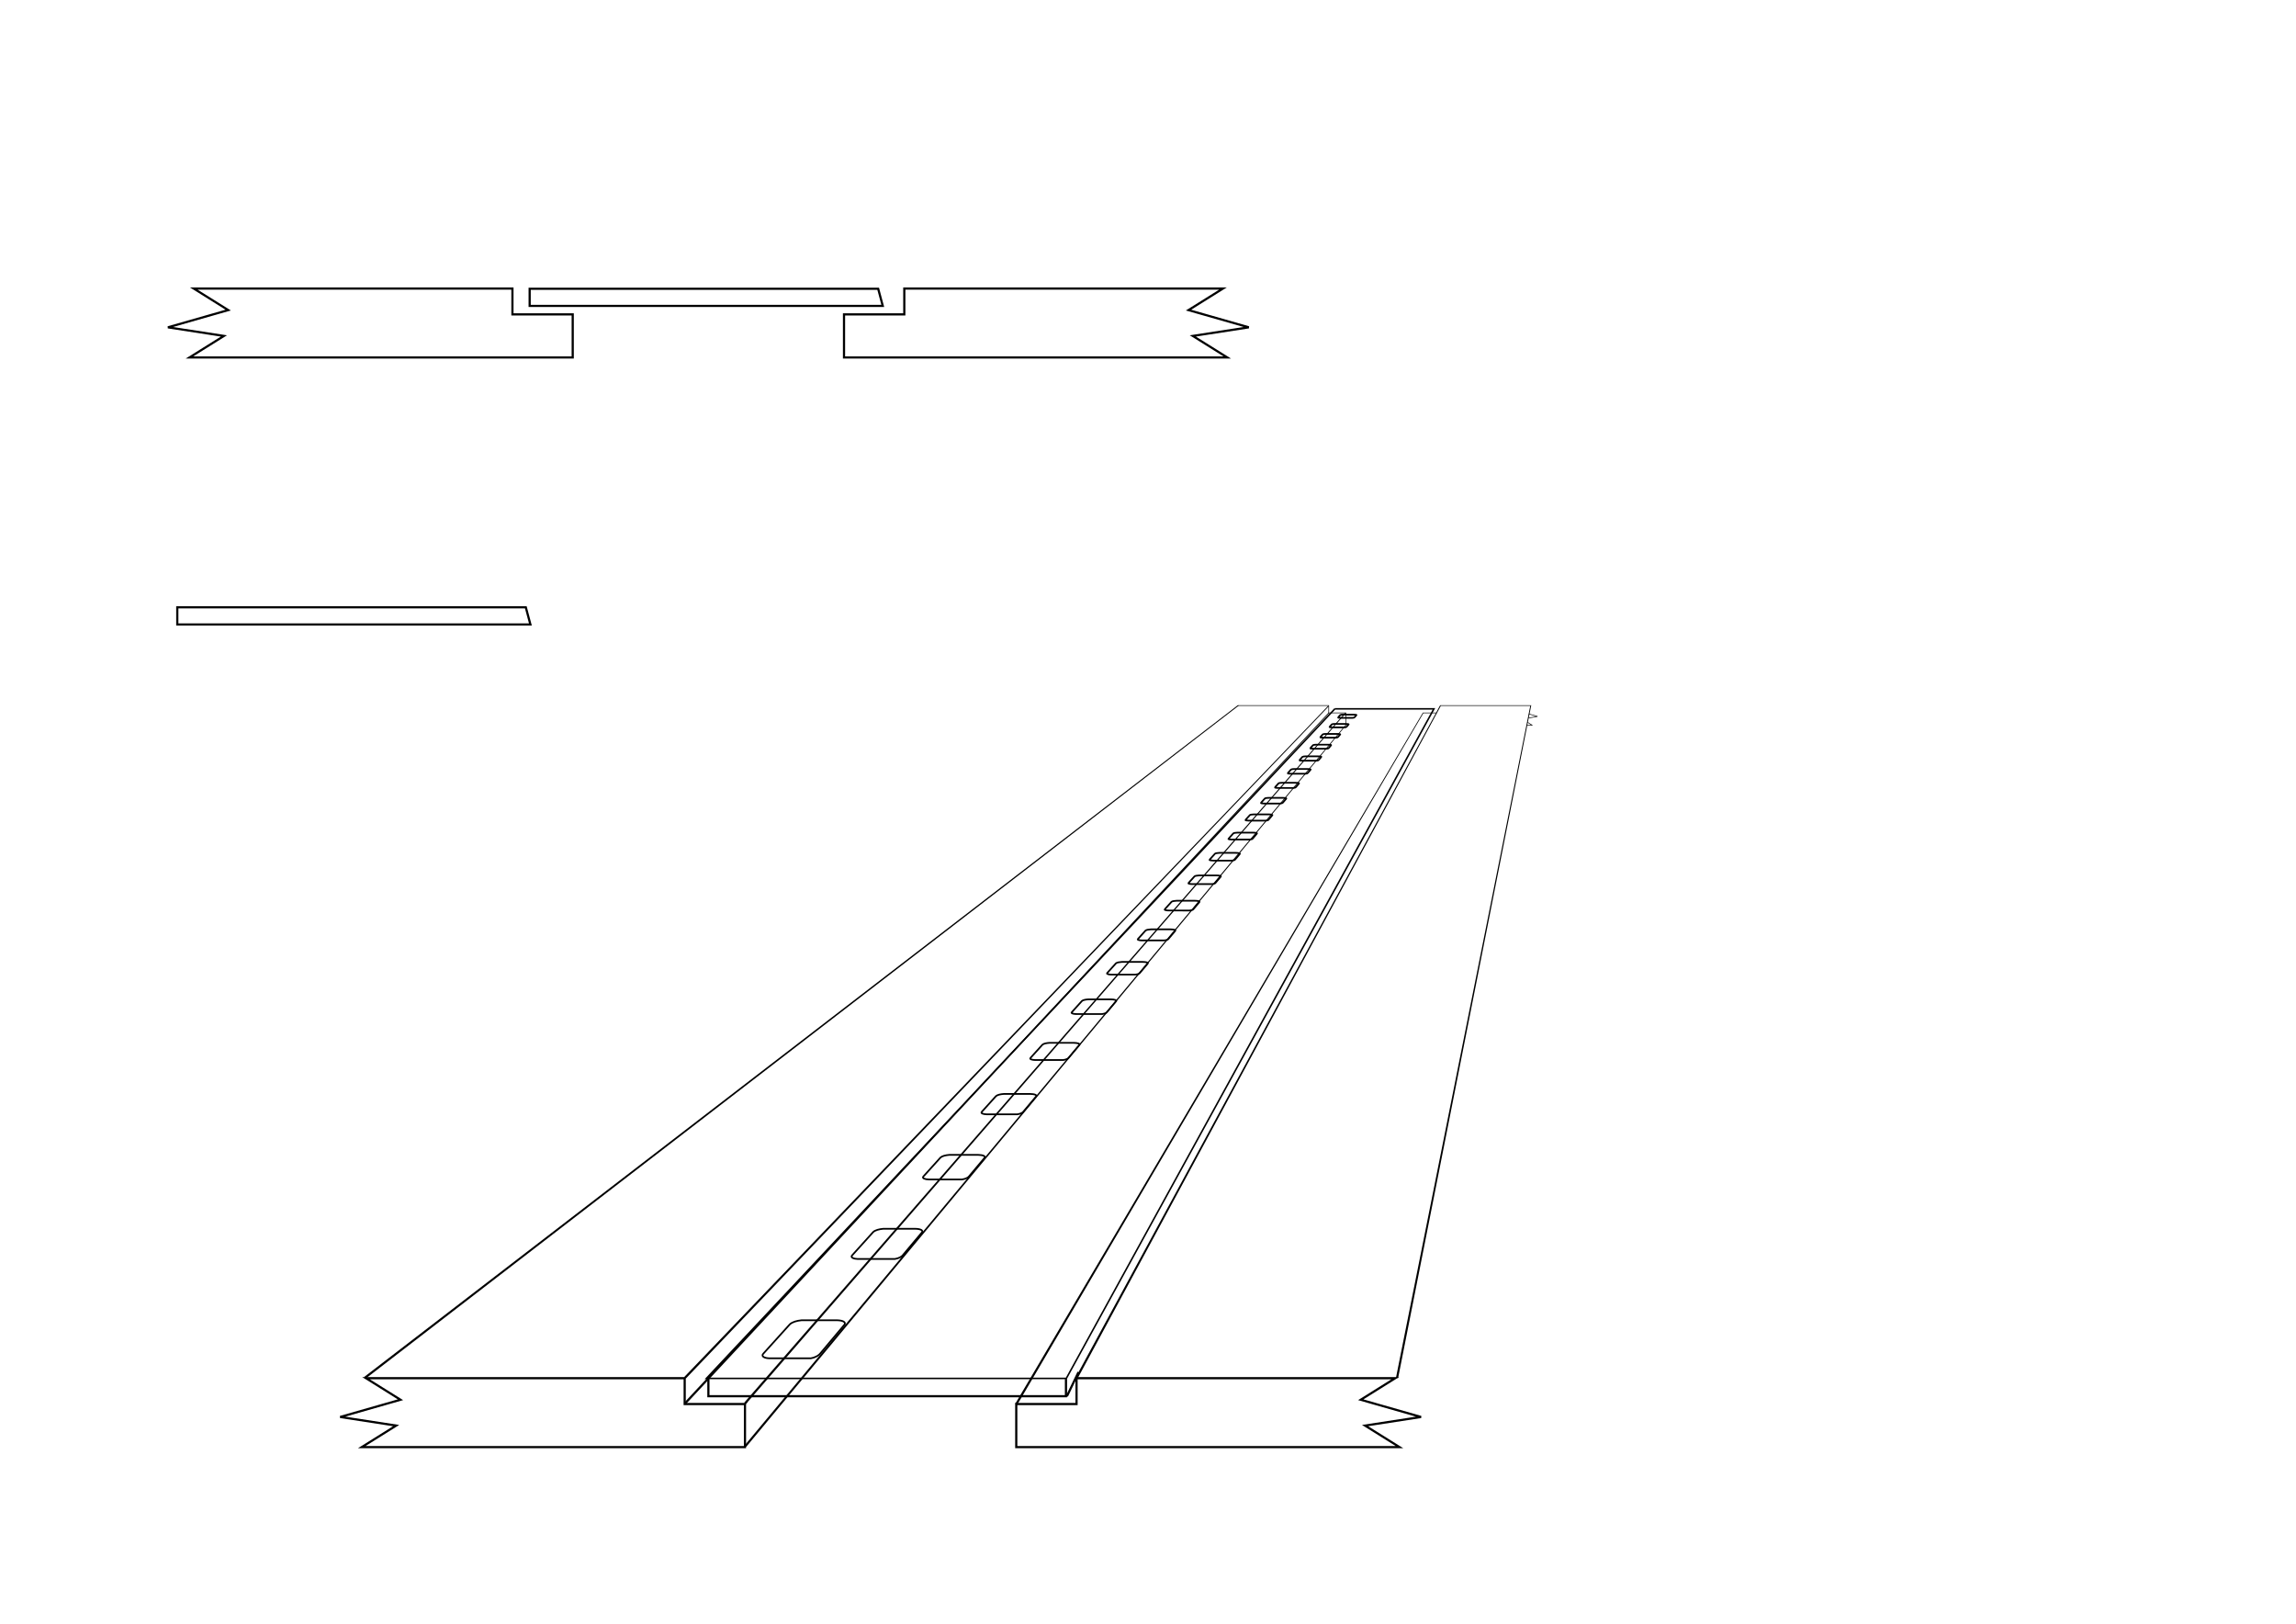
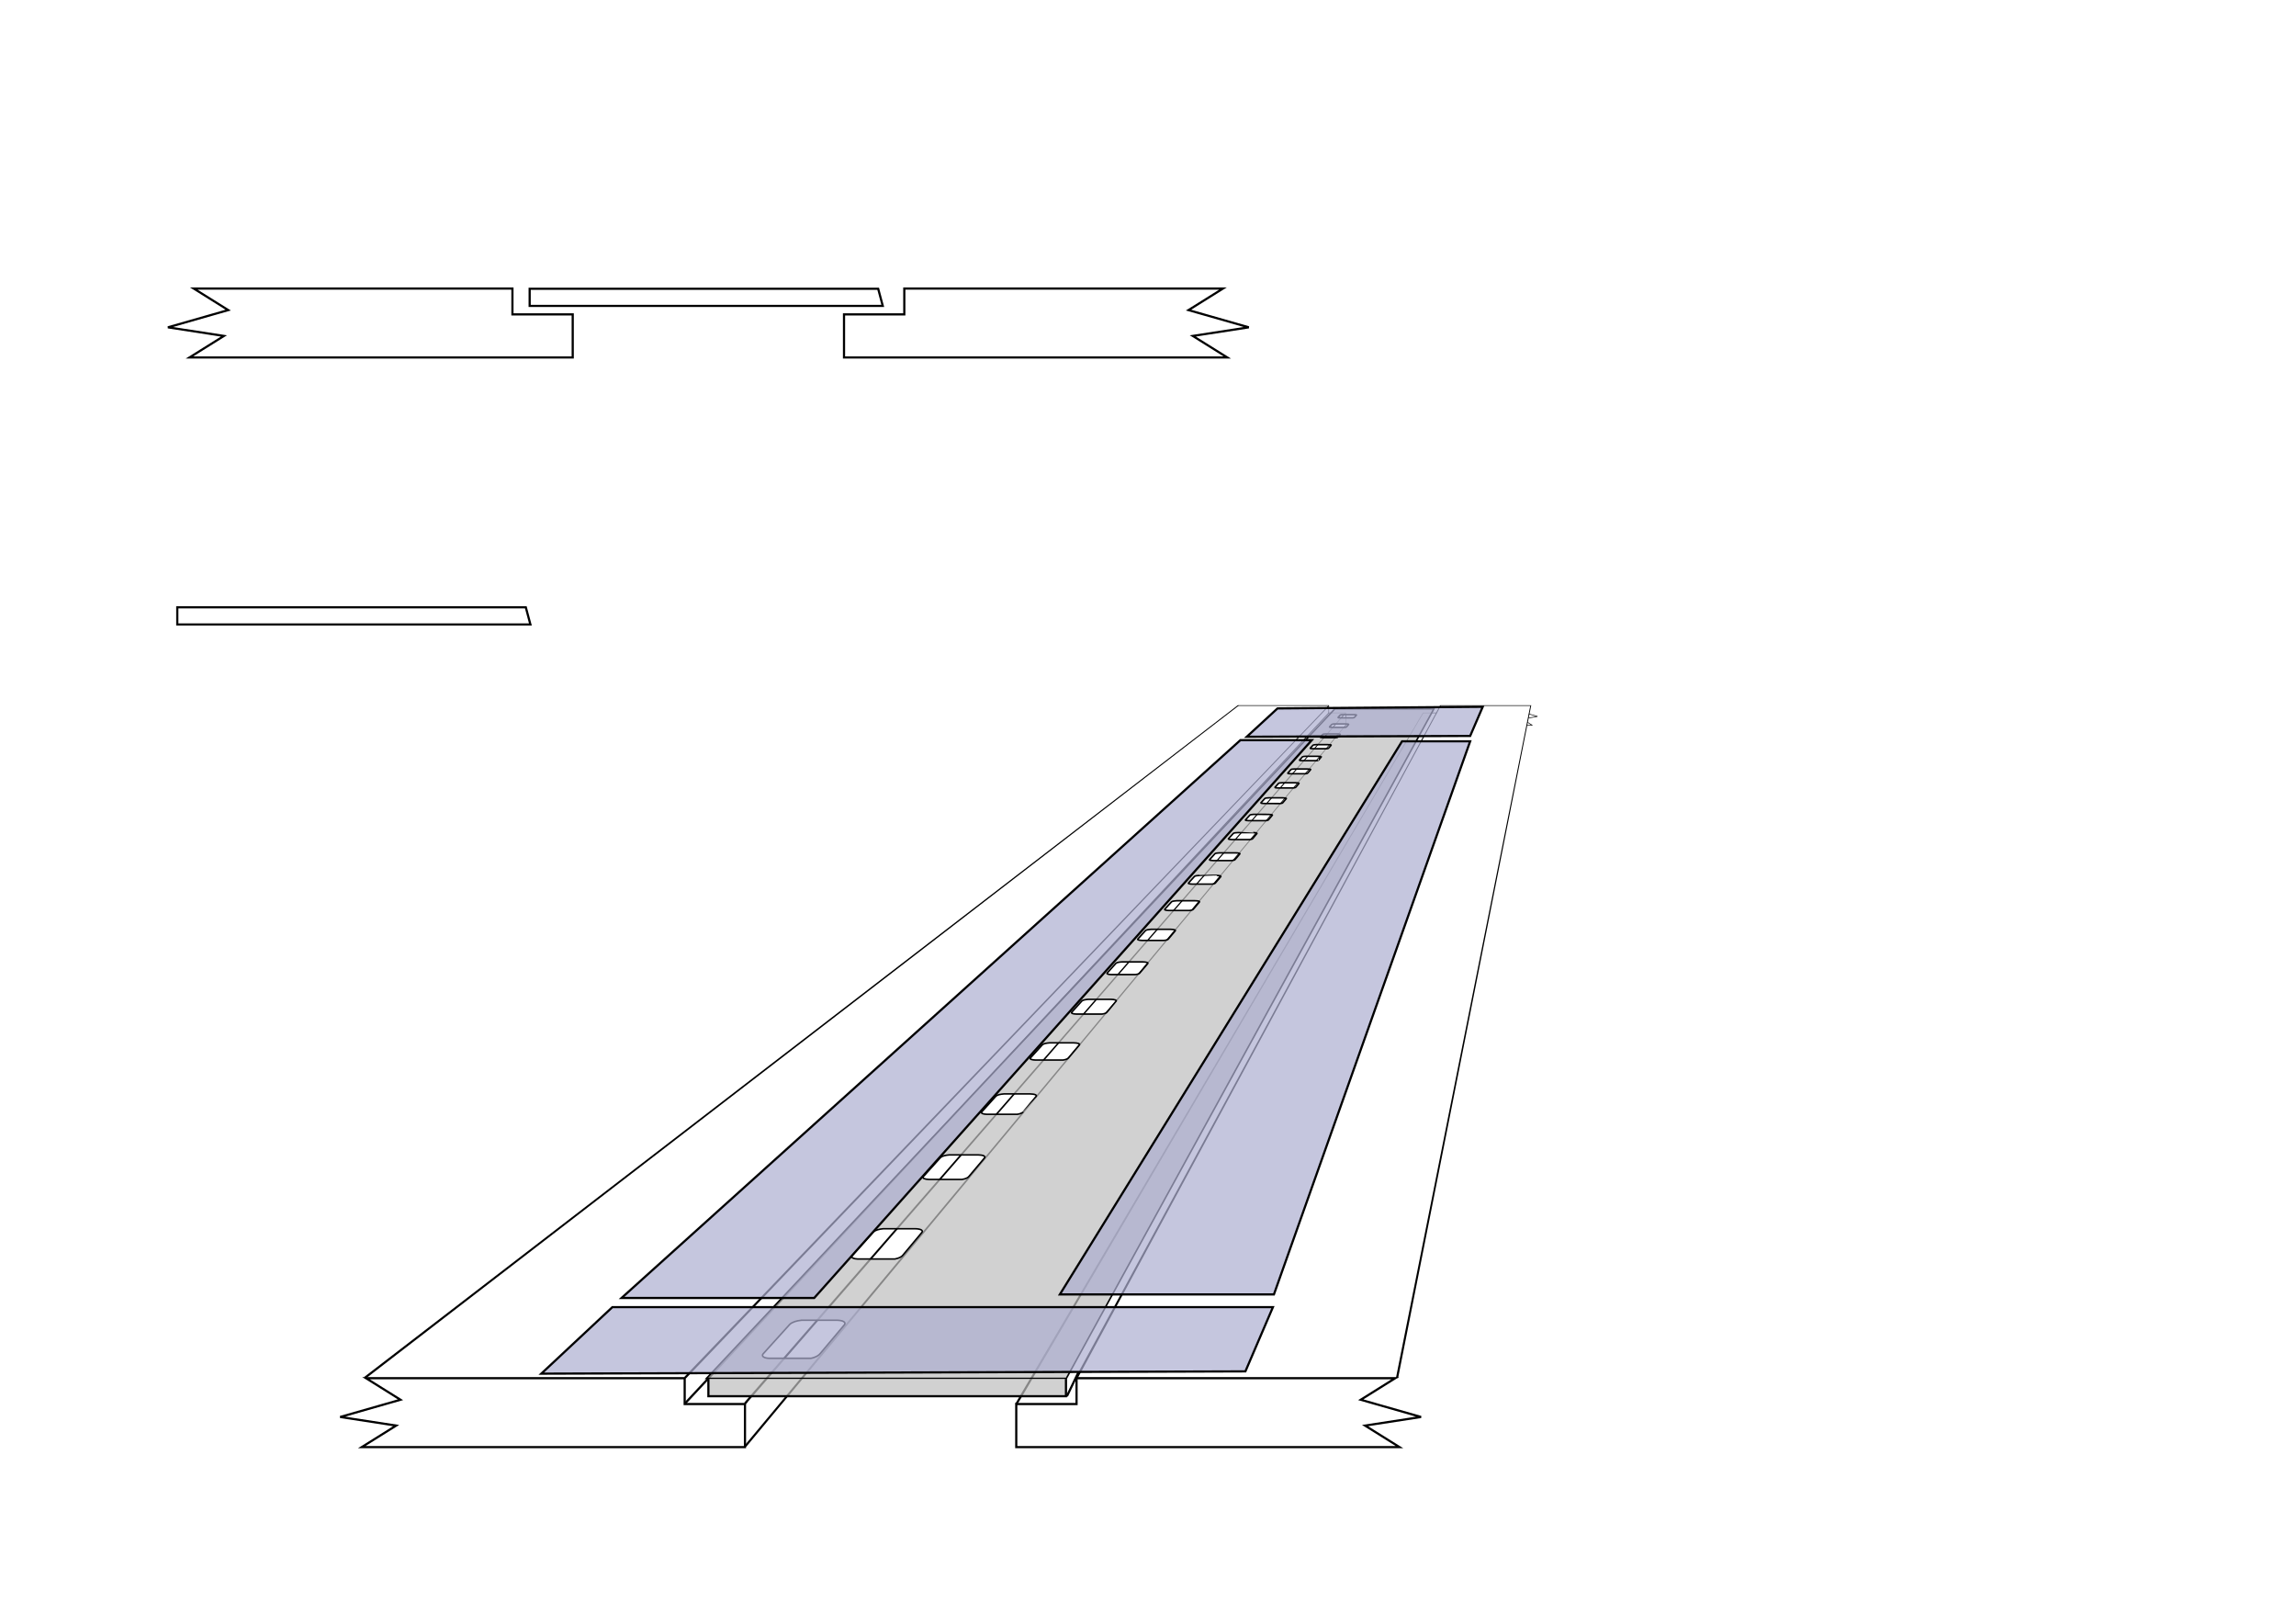
<svg xmlns="http://www.w3.org/2000/svg" width="1052.362" height="744.094" id="svg2" version="1.0">
  <defs id="defs4">
    </defs>
-   <g id="layer1">
-     <path id="path1872" d="M 88.818,132.24 L 234.873,132.24 L 234.873,144.082 L 262.505,144.082 L 262.505,163.819 L 86.844,163.819 L 102.634,153.951 L 76.975,150.003 L 104.607,142.108 L 88.818,132.24 z " style="fill:none;fill-rule:evenodd;stroke:black;stroke-width:1px;stroke-linecap:butt;stroke-linejoin:miter;stroke-opacity:1" />
-     <path style="fill:none;fill-rule:evenodd;stroke:black;stroke-width:1px;stroke-linecap:butt;stroke-linejoin:miter;stroke-opacity:1" d="M 560.538,132.24 L 414.482,132.24 L 414.482,144.082 L 386.85,144.082 L 386.85,163.819 L 562.512,163.819 L 546.722,153.951 L 572.38,150.003 L 544.748,142.108 L 560.538,132.24 z " id="path1874" />
-     <path id="path1876" d="M 242.768,140.187 L 404.614,140.187 L 402.508,132.328 L 242.768,132.328 L 242.768,140.187 z " style="fill:none;fill-rule:evenodd;stroke:black;stroke-width:1px;stroke-linecap:butt;stroke-linejoin:miter;stroke-opacity:1" />
-     <path style="fill:none;fill-rule:evenodd;stroke:black;stroke-width:1px;stroke-linecap:butt;stroke-linejoin:miter;stroke-opacity:1" d="M 167.767,631.592 L 313.822,631.592 L 313.822,643.434 L 341.454,643.434 L 341.454,663.172 L 165.793,663.172 L 181.583,653.303 L 155.924,649.356 L 183.556,641.461 L 167.767,631.592 z " id="path1878" />
-     <path id="path1880" d="M 639.487,631.592 L 493.431,631.592 L 493.431,643.434 L 465.799,643.434 L 465.799,663.172 L 641.461,663.172 L 625.671,653.303 L 651.329,649.356 L 623.697,641.461 L 639.487,631.592 z " style="fill:none;fill-rule:evenodd;stroke:black;stroke-width:1px;stroke-linecap:butt;stroke-linejoin:miter;stroke-opacity:1" />
+   <g id="layer1" style="display:inline">
+     <path id="path1872" d="M 88.818,132.24 L 234.873,132.24 L 234.873,144.082 L 262.505,144.082 L 262.505,163.819 L 86.844,163.819 L 102.634,153.951 L 76.975,150.003 L 104.607,142.108 L 88.818,132.24 z" style="fill:none;fill-rule:evenodd;stroke:#000000;stroke-width:1px;stroke-linecap:butt;stroke-linejoin:miter;stroke-opacity:1" />
+     <path style="fill:none;fill-rule:evenodd;stroke:#000000;stroke-width:1px;stroke-linecap:butt;stroke-linejoin:miter;stroke-opacity:1" d="M 560.538,132.24 L 414.482,132.24 L 414.482,144.082 L 386.85,144.082 L 386.85,163.819 L 562.512,163.819 L 546.722,153.951 L 572.38,150.003 L 544.748,142.108 L 560.538,132.24 z" id="path1874" />
+     <path id="path1876" d="M 242.768,140.187 L 404.614,140.187 L 402.508,132.328 L 242.768,132.328 L 242.768,140.187 z" style="fill:none;fill-rule:evenodd;stroke:#000000;stroke-width:1px;stroke-linecap:butt;stroke-linejoin:miter;stroke-opacity:1" />
+     <path style="fill:none;fill-rule:evenodd;stroke:#000000;stroke-width:1px;stroke-linecap:butt;stroke-linejoin:miter;stroke-opacity:1" d="M 167.767,631.592 L 313.822,631.592 L 313.822,643.434 L 341.454,643.434 L 341.454,663.172 L 165.793,663.172 L 181.583,653.303 L 155.924,649.356 L 183.556,641.461 L 167.767,631.592 z" id="path1878" />
+     <path id="path1880" d="M 639.487,631.592 L 493.431,631.592 L 493.431,643.434 L 465.799,643.434 L 465.799,663.172 L 641.461,663.172 L 625.671,653.303 L 651.329,649.356 L 623.697,641.461 L 639.487,631.592 z" style="fill:none;fill-rule:evenodd;stroke:#000000;stroke-width:1px;stroke-linecap:butt;stroke-linejoin:miter;stroke-opacity:1" />
    <path style="fill:none;fill-rule:evenodd;stroke:#000000;stroke-width:1px;stroke-linecap:butt;stroke-linejoin:miter;stroke-opacity:1" d="M 81.262,286.17 L 243.107,286.17 L 241.001,278.31 L 81.262,278.31 L 81.262,286.17 z" id="path1882" />
-     <path id="path1884" d="M 567.495,323.333 L 609.02,323.333 L 609.02,326.7 L 616.876,326.7 L 616.876,332.312" style="fill:none;fill-rule:evenodd;stroke:black;stroke-width:0.284px;stroke-linecap:butt;stroke-linejoin:miter;stroke-opacity:1" />
-     <path style="fill:none;fill-rule:evenodd;stroke:black;stroke-width:0.284px;stroke-linecap:butt;stroke-linejoin:miter;stroke-opacity:1" d="M 658.438,326.7 L 652.229,326.7 M 701.611,323.333 L 660.085,323.333 M 700.519,329.08 L 704.707,328.316 L 700.779,327.194 M 699.799,332.312 L 702.172,332.312 L 700.13,330.976" id="path1886" />
-     <path id="path1888" d="M 616.453,326.688 L 341.062,642.844 L 341.094,642.844 L 341.438,643.188 L 341.812,643.531 L 341.812,643.5 L 342.719,642.625 L 342.625,642.562 L 616.797,326.87 L 616.453,326.688 z " style="fill:black;fill-opacity:1;fill-rule:evenodd;stroke:none;stroke-width:0.999px;stroke-linecap:butt;stroke-linejoin:miter;stroke-opacity:1" />
-     <path id="path1890" d="M 616.895,331.989 L 341.25,662.438 L 342,663.062 L 617,332.344 L 616.895,331.989 z " style="fill:black;fill-opacity:1;fill-rule:evenodd;stroke:none;stroke-width:0.998px;stroke-linecap:butt;stroke-linejoin:miter;stroke-opacity:1" />
-     <path id="path1892" d="M 609.083,326.427 L 313.5,642.906 L 314.25,643.594 L 609.224,326.812 L 609.083,326.427 z " style="fill:black;fill-opacity:1;fill-rule:evenodd;stroke:none;stroke-width:1.001px;stroke-linecap:butt;stroke-linejoin:miter;stroke-opacity:1" />
-     <path id="path1894" d="M 608.864,323.328 L 313.562,631.094 L 314.312,631.781 L 609.042,323.677 L 608.864,323.328 z " style="fill:black;fill-opacity:1;fill-rule:evenodd;stroke:none;stroke-width:0.998px;stroke-linecap:butt;stroke-linejoin:miter;stroke-opacity:1" />
-     <path id="path1947" d="M 567.375,323.156 L 166.906,631.031 L 167.531,631.812 L 567.833,323.329 L 567.375,323.156 z " style="fill:black;fill-opacity:1;fill-rule:evenodd;stroke:none;stroke-width:1px;stroke-linecap:butt;stroke-linejoin:miter;stroke-opacity:1" />
-     <path id="path1973" d="M 652.208,326.521 L 465.344,643.281 L 466.219,643.781 L 652.407,326.818 L 652.208,326.521 z " style="fill:black;fill-opacity:1;fill-rule:evenodd;stroke:none;stroke-width:1.006px;stroke-linecap:butt;stroke-linejoin:miter;stroke-opacity:1" />
-     <path id="path1975" d="M 660.057,323.25 L 493.156,631 L 494.031,631.469 L 660.391,323.48 L 660.057,323.25 z " style="fill:black;fill-opacity:1;fill-rule:evenodd;stroke:none;stroke-width:1px;stroke-linecap:butt;stroke-linejoin:miter;stroke-opacity:1" />
-     <path id="path1977" d="M 701.421,323.348 L 639.844,631.375 L 640.812,631.562 L 701.849,323.161 L 701.421,323.348 z " style="fill:black;fill-opacity:1;fill-rule:evenodd;stroke:none;stroke-width:0.992px;stroke-linecap:butt;stroke-linejoin:miter;stroke-opacity:1" />
+     <path id="path1884" d="M 567.495,323.333 L 609.02,323.333 L 609.02,326.7 L 616.876,326.7 L 616.876,332.312" style="fill:none;fill-rule:evenodd;stroke:#000000;stroke-width:0.284px;stroke-linecap:butt;stroke-linejoin:miter;stroke-opacity:1" />
+     <path style="fill:none;fill-rule:evenodd;stroke:#000000;stroke-width:0.284px;stroke-linecap:butt;stroke-linejoin:miter;stroke-opacity:1" d="M 658.438,326.7 L 652.229,326.7 M 701.611,323.333 L 660.085,323.333 M 700.519,329.08 L 704.707,328.316 L 700.779,327.194 M 699.799,332.312 L 702.172,332.312 L 700.13,330.976" id="path1886" />
+     <path id="path1888" d="M 616.453,326.688 L 341.062,642.844 L 341.094,642.844 L 341.438,643.188 L 341.812,643.531 L 341.812,643.5 L 342.719,642.625 L 342.625,642.562 L 616.797,326.87 L 616.453,326.688 z" style="fill:#000000;fill-opacity:1;fill-rule:evenodd;stroke:none;stroke-width:0.999px;stroke-linecap:butt;stroke-linejoin:miter;stroke-opacity:1" />
+     <path id="path1890" d="M 616.895,331.989 L 341.25,662.438 L 342,663.062 L 617,332.344 L 616.895,331.989 z" style="fill:#000000;fill-opacity:1;fill-rule:evenodd;stroke:none;stroke-width:0.998px;stroke-linecap:butt;stroke-linejoin:miter;stroke-opacity:1" />
+     <path id="path1892" d="M 609.083,326.427 L 313.5,642.906 L 314.25,643.594 L 609.224,326.812 L 609.083,326.427 z" style="fill:#000000;fill-opacity:1;fill-rule:evenodd;stroke:none;stroke-width:1.001px;stroke-linecap:butt;stroke-linejoin:miter;stroke-opacity:1" />
+     <path id="path1894" d="M 608.864,323.328 L 313.562,631.094 L 314.312,631.781 L 609.042,323.677 L 608.864,323.328 z" style="fill:#000000;fill-opacity:1;fill-rule:evenodd;stroke:none;stroke-width:0.998px;stroke-linecap:butt;stroke-linejoin:miter;stroke-opacity:1" />
+     <path id="path1947" d="M 567.375,323.156 L 166.906,631.031 L 167.531,631.812 L 567.833,323.329 L 567.375,323.156 z" style="fill:#000000;fill-opacity:1;fill-rule:evenodd;stroke:none;stroke-width:1px;stroke-linecap:butt;stroke-linejoin:miter;stroke-opacity:1" />
+     <path id="path1973" d="M 652.208,326.521 L 465.344,643.281 L 466.219,643.781 L 652.407,326.818 L 652.208,326.521 z" style="fill:#000000;fill-opacity:1;fill-rule:evenodd;stroke:none;stroke-width:1.006px;stroke-linecap:butt;stroke-linejoin:miter;stroke-opacity:1" />
+     <path id="path1975" d="M 660.057,323.25 L 493.156,631 L 494.031,631.469 L 660.391,323.48 L 660.057,323.25 z" style="fill:#000000;fill-opacity:1;fill-rule:evenodd;stroke:none;stroke-width:1px;stroke-linecap:butt;stroke-linejoin:miter;stroke-opacity:1" />
+     <path id="path1977" d="M 701.421,323.348 L 639.844,631.375 L 640.812,631.562 L 701.849,323.161 L 701.421,323.348 z" style="fill:#000000;fill-opacity:1;fill-rule:evenodd;stroke:none;stroke-width:0.992px;stroke-linecap:butt;stroke-linejoin:miter;stroke-opacity:1" />
+   </g>
+   <g id="layer2" style="display:inline">
    <g id="g2613">
      <g id="g3205">
-         <path id="path2555" d="M611.814 324.845C611.814 324.845 657.228 324.853 657.228 324.853C657.228 324.853 488.739 631.688 488.739 631.688C488.739 631.688 323.767 631.68 323.767 631.68C323.767 631.68 611.814 324.845 611.814 324.845C611.814 324.845 611.814 324.845 611.814 324.845" style="fill:none;fill-rule:evenodd;stroke:#000000;stroke-width:0.71px;stroke-linecap:butt;stroke-linejoin:miter;stroke-opacity:1" />
+         <path style="fill:#bebebe;fill-opacity:0.705;fill-rule:evenodd;stroke:#000000;stroke-width:0.71px;stroke-linecap:butt;stroke-linejoin:miter;stroke-opacity:1" d="M 611.812,324.844 C 611.812,324.844 323.781,631.688 323.781,631.688 C 323.781,631.688 488.75,631.688 488.75,631.688 C 488.75,631.688 657.219,324.844 657.219,324.844 C 657.219,324.844 611.813,324.844 611.812,324.844 z M 615.562,327.5 C 615.562,327.5 620.406,327.5 620.406,327.5 C 621.198,327.506 621.906,327.577 621.688,327.719 C 621.687,327.719 620.781,328.781 620.781,328.781 C 620.754,328.844 620.532,328.931 619.938,328.969 C 619.938,328.969 614.438,328.969 614.438,328.969 C 613.837,328.964 613.26,328.905 613.281,328.812 C 613.281,328.812 614.312,327.656 614.312,327.656 C 614.458,327.561 614.975,327.519 615.562,327.5 z M 611.75,331.75 C 611.75,331.75 616.781,331.75 616.781,331.75 C 617.601,331.756 618.325,331.848 618.094,332 C 618.094,332 617.125,333.156 617.125,333.156 C 617.095,333.224 616.867,333.303 616.25,333.344 C 616.25,333.344 610.562,333.344 610.562,333.344 C 609.94,333.339 609.319,333.256 609.344,333.156 C 609.344,333.156 610.469,331.938 610.469,331.938 C 610.623,331.835 611.141,331.77 611.75,331.75 z M 607.656,336.312 C 607.656,336.312 612.875,336.312 612.875,336.312 C 613.726,336.319 614.495,336.43 614.25,336.594 C 614.25,336.594 613.188,337.812 613.188,337.812 C 613.154,337.885 612.924,337.987 612.281,338.031 C 612.281,338.031 606.375,338.031 606.375,338.031 C 605.729,338.026 605.095,337.951 605.125,337.844 C 605.125,337.844 606.312,336.5 606.312,336.5 C 606.477,336.389 607.023,336.334 607.656,336.312 z M 603.25,341.25 C 603.25,341.25 608.656,341.25 608.656,341.25 C 609.541,341.257 610.354,341.354 610.094,341.531 C 610.094,341.531 608.938,342.875 608.938,342.875 C 608.9,342.954 608.638,343.078 607.969,343.125 C 607.969,343.125 601.844,343.125 601.844,343.125 C 601.172,343.12 600.497,343.023 600.531,342.906 C 600.531,342.906 601.844,341.469 601.844,341.469 C 602.018,341.349 602.591,341.273 603.25,341.25 z M 598.469,346.594 C 598.469,346.594 604.094,346.594 604.094,346.594 C 605.014,346.601 605.84,346.714 605.562,346.906 C 605.563,346.906 604.344,348.375 604.344,348.375 C 604.302,348.46 604.012,348.542 603.312,348.594 C 603.312,348.594 596.938,348.594 596.938,348.594 C 596.238,348.588 595.553,348.501 595.594,348.375 C 595.594,348.375 597,346.812 597,346.812 C 597.186,346.683 597.782,346.619 598.469,346.594 z M 593.281,352.406 C 593.281,352.406 599.156,352.406 599.156,352.406 C 600.116,352.415 600.984,352.51 600.688,352.719 C 600.688,352.719 599.344,354.312 599.344,354.312 C 599.297,354.405 599.013,354.538 598.281,354.594 C 598.281,354.594 591.594,354.594 591.594,354.594 C 590.865,354.587 590.171,354.481 590.219,354.344 C 590.219,354.344 591.75,352.625 591.75,352.625 C 591.95,352.484 592.564,352.434 593.281,352.406 z M 587.625,358.719 C 587.625,358.719 593.781,358.719 593.781,358.719 C 594.783,358.728 595.662,358.835 595.344,359.062 C 595.344,359.062 593.906,360.812 593.906,360.812 C 593.854,360.914 593.517,361.033 592.75,361.094 C 592.75,361.094 585.781,361.094 585.781,361.094 C 585.019,361.087 584.288,360.994 584.344,360.844 C 584.344,360.844 586.031,358.969 586.031,358.969 C 586.246,358.815 586.875,358.749 587.625,358.719 z M 581.469,365.625 C 581.469,365.625 587.875,365.625 587.875,365.625 C 588.923,365.635 589.873,365.751 589.531,366 C 589.531,366 587.938,367.906 587.938,367.906 C 587.878,368.018 587.525,368.183 586.719,368.25 C 586.719,368.25 579.406,368.219 579.406,368.219 C 578.608,368.211 577.841,368.102 577.906,367.938 C 577.906,367.938 579.75,365.906 579.75,365.906 C 579.981,365.738 580.682,365.658 581.469,365.625 z M 574.688,373.188 C 574.688,373.187 581.406,373.219 581.406,373.219 C 582.506,373.23 583.495,373.351 583.125,373.625 C 583.125,373.625 581.375,375.719 581.375,375.719 C 581.308,375.841 580.943,376.02 580.094,376.094 C 580.094,376.094 572.406,376.094 572.406,376.094 C 571.569,376.085 570.768,375.963 570.844,375.781 C 570.844,375.781 572.875,373.531 572.875,373.531 C 573.126,373.346 573.861,373.223 574.688,373.188 z M 567.188,381.562 C 567.188,381.563 574.281,381.562 574.281,381.562 C 575.437,381.575 576.464,381.728 576.062,382.031 C 576.062,382.031 574.125,384.344 574.125,384.344 C 574.049,384.48 573.647,384.668 572.75,384.75 C 572.75,384.75 564.688,384.75 564.688,384.75 C 563.807,384.741 562.942,384.607 563.031,384.406 C 563.031,384.406 565.312,381.906 565.312,381.906 C 565.585,381.701 566.316,381.602 567.188,381.562 z M 558.906,390.844 C 558.906,390.844 566.375,390.844 566.375,390.844 C 567.593,390.857 568.657,391.037 568.219,391.375 C 568.219,391.375 566.062,393.938 566.062,393.938 C 565.975,394.089 565.545,394.284 564.594,394.375 C 564.594,394.375 556.062,394.375 556.062,394.375 C 555.133,394.365 554.27,394.224 554.375,394 C 554.375,394 556.875,391.219 556.875,391.219 C 557.173,390.991 557.986,390.888 558.906,390.844 z M 549.656,401.188 C 549.656,401.187 557.562,401.188 557.562,401.188 C 558.85,401.203 559.98,401.404 559.5,401.781 C 559.5,401.781 557.062,404.656 557.062,404.656 C 556.962,404.826 556.512,405.054 555.5,405.156 C 555.5,405.156 546.469,405.156 546.469,405.156 C 545.485,405.145 544.564,404.97 544.688,404.719 C 544.688,404.719 547.5,401.625 547.5,401.625 C 547.828,401.37 548.68,401.237 549.656,401.188 z M 539.281,412.781 C 539.281,412.781 547.688,412.781 547.688,412.781 C 549.052,412.798 550.218,413.012 549.688,413.438 C 549.688,413.438 546.938,416.688 546.938,416.688 C 546.822,416.879 546.33,417.134 545.25,417.25 C 545.25,417.25 535.656,417.25 535.656,417.25 C 534.612,417.237 533.667,417.033 533.812,416.75 C 533.813,416.75 536.969,413.281 536.969,413.281 C 537.331,412.994 538.243,412.837 539.281,412.781 z M 527.562,425.875 C 527.563,425.875 536.5,425.875 536.5,425.875 C 537.952,425.894 539.183,426.174 538.594,426.656 C 538.594,426.656 535.5,430.344 535.5,430.344 C 535.365,430.561 534.815,430.837 533.656,430.969 C 533.656,430.969 523.438,430.969 523.438,430.969 C 522.325,430.954 521.295,430.728 521.469,430.406 C 521.469,430.406 525.062,426.438 525.062,426.438 C 525.467,426.112 526.453,425.938 527.562,425.875 z M 514.219,440.812 C 514.219,440.812 523.781,440.812 523.781,440.812 C 525.333,440.834 526.63,441.136 525.969,441.688 C 525.969,441.688 522.406,445.906 522.406,445.906 C 522.248,446.156 521.656,446.474 520.406,446.625 C 520.406,446.625 509.438,446.625 509.438,446.625 C 508.247,446.608 507.198,446.369 507.406,446 C 507.406,446 511.5,441.438 511.5,441.438 C 511.954,441.065 513.028,440.885 514.219,440.812 z M 498.875,457.969 C 498.875,457.969 509.125,457.969 509.125,457.969 C 510.791,457.994 512.185,458.331 511.438,458.969 C 511.437,458.969 507.344,463.875 507.344,463.875 C 507.156,464.164 506.481,464.544 505.125,464.719 C 505.125,464.719 493.312,464.719 493.312,464.719 C 492.032,464.699 490.905,464.397 491.156,463.969 C 491.156,463.969 495.906,458.688 495.906,458.688 C 496.422,458.257 497.591,458.052 498.875,457.969 z M 481.062,477.906 C 481.063,477.906 492.156,477.906 492.156,477.906 C 493.955,477.936 495.417,478.318 494.562,479.062 C 494.562,479.062 489.75,484.781 489.75,484.781 C 489.525,485.12 488.764,485.576 487.281,485.781 C 487.281,485.781 474.531,485.781 474.531,485.781 C 473.146,485.758 471.912,485.408 472.219,484.906 C 472.219,484.906 477.812,478.75 477.812,478.75 C 478.403,478.247 479.668,478.004 481.062,477.906 z M 460.125,501.312 C 460.125,501.313 472.188,501.312 472.188,501.312 C 474.142,501.347 475.709,501.806 474.719,502.688 C 474.719,502.687 469,509.5 469,509.5 C 468.726,509.903 467.884,510.412 466.25,510.656 C 466.25,510.656 452.312,510.656 452.312,510.656 C 450.804,510.628 449.527,510.221 449.906,509.625 C 449.906,509.625 456.5,502.312 456.5,502.312 C 457.186,501.717 458.6,501.428 460.125,501.312 z M 435.125,529.25 C 435.125,529.25 448.375,529.25 448.375,529.25 C 450.514,529.292 452.195,529.846 451.031,530.906 C 451.031,530.906 444.125,539.094 444.125,539.094 C 443.787,539.581 442.819,540.205 441,540.5 C 441,540.5 425.688,540.5 425.688,540.5 C 424.031,540.466 422.649,539.971 423.125,539.25 C 423.125,539.25 431.094,530.438 431.094,530.438 C 431.903,529.722 433.442,529.389 435.125,529.25 z M 404.844,563.094 C 404.844,563.094 419.5,563.094 419.5,563.094 C 421.863,563.145 423.643,563.826 422.25,565.125 C 422.25,565.125 413.812,575.219 413.812,575.219 C 413.388,575.819 412.207,576.605 410.156,576.969 C 410.156,576.969 393.156,576.969 393.156,576.969 C 391.32,576.927 389.861,576.295 390.469,575.406 C 390.469,575.406 400.25,564.594 400.25,564.594 C 401.222,563.717 402.967,563.264 404.844,563.094 z M 367.344,605.031 C 367.344,605.031 383.75,605.031 383.75,605.031 C 386.389,605.095 388.331,605.966 386.625,607.594 C 386.625,607.594 375.969,620.25 375.969,620.25 C 375.421,621.008 374.036,622.009 371.688,622.469 C 371.687,622.469 352.531,622.469 352.531,622.469 C 350.472,622.417 348.892,621.654 349.688,620.531 C 349.688,620.531 362,606.906 362,606.906 C 363.194,605.808 365.223,605.244 367.344,605.031 z" id="path2555" />
      </g>
-       <path style="fill:none;fill-rule:evenodd;stroke:#000000;stroke-width:0.782px;stroke-linecap:butt;stroke-linejoin:miter;stroke-opacity:1" d="M349.702 620.52C349.702 620.52 362.013 606.895 362.013 606.895C363.207 605.796 365.236 605.253 367.356 605.04C367.356 605.04 383.735 605.041 383.735 605.041C386.374 605.105 388.319 605.953 386.613 607.581C386.613 607.581 375.967 620.255 375.967 620.255C375.419 621.013 374.021 622.004 371.673 622.464C371.673 622.464 352.541 622.463 352.541 622.463C350.482 622.411 348.907 621.642 349.702 620.52C349.702 620.52 349.702 620.52 349.702 620.52" id="path2561" />
-       <path id="path2563" d="M390.455 575.417C390.455 575.417 400.24 564.588 400.24 564.588C401.212 563.712 402.977 563.278 404.854 563.108C404.854 563.108 419.49 563.109 419.49 563.109C421.853 563.16 423.659 563.837 422.266 565.136C422.266 565.136 413.805 575.208 413.805 575.208C413.38 575.809 412.218 576.593 410.167 576.957C410.167 576.957 393.152 576.956 393.152 576.956C391.316 576.914 389.847 576.306 390.455 575.417C390.455 575.417 390.455 575.417 390.455 575.417" style="fill:none;fill-rule:evenodd;stroke:#000000;stroke-width:0.782px;stroke-linecap:butt;stroke-linejoin:miter;stroke-opacity:1" />
-       <path id="path2565" d="M423.123 539.263C423.123 539.263 431.086 530.45 431.086 530.45C431.895 529.734 433.457 529.38 435.14 529.241C435.14 529.241 448.368 529.242 448.368 529.242C450.507 529.284 452.189 529.837 451.025 530.897C451.025 530.897 444.14 539.094 444.14 539.094C443.803 539.581 442.815 540.217 440.996 540.512C440.996 540.512 425.675 540.511 425.675 540.511C424.019 540.477 422.647 539.984 423.123 539.263C423.123 539.263 423.123 539.263 423.123 539.263" style="fill:none;fill-rule:evenodd;stroke:#000000;stroke-width:0.782px;stroke-linecap:butt;stroke-linejoin:miter;stroke-opacity:1" />
-       <path style="fill:none;fill-rule:evenodd;stroke:#000000;stroke-width:0.782px;stroke-linecap:butt;stroke-linejoin:miter;stroke-opacity:1" d="M449.894 509.634C449.894 509.634 456.501 502.322 456.501 502.322C457.187 501.727 458.586 501.432 460.111 501.317C460.111 501.317 472.179 501.318 472.179 501.318C474.133 501.353 475.705 501.813 474.715 502.695C474.715 502.695 469.003 509.495 469.003 509.495C468.729 509.898 467.875 510.424 466.241 510.668C466.241 510.668 452.308 510.667 452.308 510.667C450.799 510.639 449.515 510.231 449.894 509.634C449.894 509.634 449.894 509.634 449.894 509.634" id="path2567" />
-       <path id="path2569" d="M472.233 484.911C472.233 484.911 477.803 478.747 477.803 478.747C478.394 478.243 479.66 477.994 481.055 477.897C481.055 477.897 492.149 477.898 492.149 477.898C493.948 477.928 495.421 478.317 494.566 479.061C494.566 479.061 489.752 484.793 489.752 484.793C489.526 485.133 488.776 485.575 487.294 485.78C487.294 485.78 474.518 485.779 474.518 485.779C473.132 485.756 471.926 485.412 472.233 484.911C472.233 484.911 472.233 484.911 472.233 484.911" style="fill:none;fill-rule:evenodd;stroke:#000000;stroke-width:0.782px;stroke-linecap:butt;stroke-linejoin:miter;stroke-opacity:1" />
-       <path style="fill:none;fill-rule:evenodd;stroke:#000000;stroke-width:0.782px;stroke-linecap:butt;stroke-linejoin:miter;stroke-opacity:1" d="M491.157 463.967C491.157 463.967 495.916 458.7 495.916 458.7C496.431 458.27 497.587 458.056 498.872 457.973C498.872 457.973 509.138 457.974 509.138 457.974C510.804 457.999 512.19 458.333 511.443 458.97C511.443 458.97 507.329 463.867 507.329 463.867C507.141 464.157 506.475 464.534 505.118 464.709C505.118 464.709 493.322 464.708 493.322 464.708C492.041 464.688 490.906 464.395 491.157 463.967C491.157 463.967 491.157 463.967 491.157 463.967" id="path2571" />
-       <path style="fill:none;fill-rule:evenodd;stroke:#000000;stroke-width:0.782px;stroke-linecap:butt;stroke-linejoin:miter;stroke-opacity:1" d="M507.393 445.998C507.393 445.998 511.506 441.446 511.506 441.446C511.96 441.073 513.024 440.889 514.214 440.816C514.214 440.816 523.767 440.818 523.767 440.818C525.319 440.84 526.627 441.128 525.966 441.68C525.966 441.68 522.411 445.912 522.411 445.912C522.252 446.162 521.654 446.488 520.404 446.638C520.404 446.638 509.448 446.637 509.448 446.637C508.257 446.62 507.185 446.367 507.393 445.998C507.393 445.998 507.393 445.998 507.393 445.998" id="path2573" />
-       <path id="path2575" d="M521.476 430.412C521.476 430.412 525.066 426.439 525.066 426.439C525.471 426.113 526.455 425.952 527.564 425.888C527.564 425.888 536.496 425.89 536.496 425.89C537.949 425.909 539.186 426.161 538.596 426.643C538.596 426.643 535.493 430.338 535.493 430.338C535.358 430.555 534.817 430.839 533.658 430.971C533.658 430.971 523.43 430.969 523.43 430.969C522.317 430.954 521.302 430.734 521.476 430.412C521.476 430.412 521.476 430.412 521.476 430.412" style="fill:none;fill-rule:evenodd;stroke:#000000;stroke-width:0.782px;stroke-linecap:butt;stroke-linejoin:miter;stroke-opacity:1" />
-       <path style="fill:none;fill-rule:evenodd;stroke:#000000;stroke-width:0.782px;stroke-linecap:butt;stroke-linejoin:miter;stroke-opacity:1" d="M533.807 416.765C533.807 416.765 536.969 413.266 536.969 413.266C537.331 412.979 538.247 412.837 539.285 412.781C539.285 412.781 547.673 412.782 547.673 412.782C549.038 412.799 550.212 413.022 549.681 413.447C549.681 413.447 546.949 416.699 546.949 416.699C546.833 416.891 546.339 417.14 545.259 417.256C545.259 417.256 535.668 417.255 535.668 417.255C534.625 417.241 533.662 417.048 533.807 416.765C533.807 416.765 533.807 416.765 533.807 416.765" id="path2577" />
-       <path id="path2579" d="M544.695 404.715C544.695 404.715 547.499 401.611 547.499 401.611C547.827 401.356 548.683 401.23 549.659 401.18C549.659 401.18 557.565 401.181 557.565 401.181C558.852 401.197 559.968 401.394 559.488 401.772C559.488 401.772 557.064 404.657 557.064 404.657C556.964 404.827 556.511 405.048 555.499 405.151C555.499 405.151 546.471 405.149 546.471 405.149C545.488 405.138 544.572 404.966 544.695 404.715C544.695 404.715 544.695 404.715 544.695 404.715" style="fill:none;fill-rule:evenodd;stroke:#000000;stroke-width:0.782px;stroke-linecap:butt;stroke-linejoin:miter;stroke-opacity:1" />
-       <path id="path2581" d="M554.378 393.999C554.378 393.999 556.883 391.226 556.883 391.226C557.181 390.998 557.985 390.885 558.905 390.841C558.905 390.841 566.381 390.842 566.381 390.842C567.599 390.855 568.664 391.032 568.226 391.37C568.226 391.37 566.06 393.947 566.06 393.947C565.973 394.099 565.555 394.296 564.604 394.387C564.604 394.387 556.076 394.386 556.076 394.386C555.147 394.376 554.273 394.222 554.378 393.999C554.378 393.999 554.378 393.999 554.378 393.999" style="fill:none;fill-rule:evenodd;stroke:#000000;stroke-width:0.782px;stroke-linecap:butt;stroke-linejoin:miter;stroke-opacity:1" />
-       <path style="fill:none;fill-rule:evenodd;stroke:#000000;stroke-width:0.782px;stroke-linecap:butt;stroke-linejoin:miter;stroke-opacity:1" d="M563.046 384.405C563.046 384.405 565.298 381.914 565.298 381.914C565.57 381.709 566.327 381.607 567.198 381.567C567.198 381.567 574.289 381.568 574.289 381.568C575.444 381.58 576.461 381.739 576.06 382.043C576.06 382.043 574.114 384.359 574.114 384.359C574.038 384.495 573.65 384.672 572.752 384.754C572.752 384.754 564.673 384.753 564.673 384.753C563.792 384.744 562.957 384.606 563.046 384.405C563.046 384.405 563.046 384.405 563.046 384.405" id="path2583" />
-       <path id="path2585" d="M570.851 375.767C570.851 375.767 572.885 373.516 572.885 373.516C573.136 373.331 573.851 373.239 574.678 373.203C574.678 373.203 581.421 373.204 581.421 373.204C582.52 373.215 583.494 373.359 583.124 373.633C583.124 373.633 581.366 375.726 581.366 375.726C581.299 375.849 580.937 376.009 580.088 376.083C580.088 376.083 572.411 376.081 572.411 376.081C571.574 376.073 570.775 375.949 570.851 375.767C570.851 375.767 570.851 375.767 570.851 375.767" style="fill:none;fill-rule:evenodd;stroke:#000000;stroke-width:0.782px;stroke-linecap:butt;stroke-linejoin:miter;stroke-opacity:1" />
-       <path style="fill:none;fill-rule:evenodd;stroke:#000000;stroke-width:0.782px;stroke-linecap:butt;stroke-linejoin:miter;stroke-opacity:1" d="M577.916 367.949C577.916 367.949 579.762 365.905 579.762 365.905C579.994 365.736 580.672 365.653 581.459 365.62C581.459 365.62 587.887 365.621 587.887 365.621C588.935 365.631 589.868 365.762 589.526 366.011C589.526 366.011 587.93 367.911 587.93 367.911C587.87 368.023 587.532 368.168 586.726 368.235C586.726 368.235 579.414 368.234 579.414 368.234C578.616 368.226 577.851 368.114 577.916 367.949C577.916 367.949 577.916 367.949 577.916 367.949" id="path2587" />
-       <path style="fill:none;fill-rule:evenodd;stroke:#000000;stroke-width:0.782px;stroke-linecap:butt;stroke-linejoin:miter;stroke-opacity:1" d="M584.34 360.839C584.34 360.839 586.024 358.975 586.024 358.975C586.239 358.821 586.884 358.745 587.634 358.715C587.634 358.715 593.775 358.716 593.775 358.716C594.777 358.725 595.673 358.844 595.355 359.072C595.355 359.072 593.899 360.805 593.899 360.805C593.847 360.906 593.529 361.038 592.762 361.1C592.762 361.1 585.782 361.098 585.782 361.098C585.02 361.091 584.284 360.989 584.34 360.839C584.34 360.839 584.34 360.839 584.34 360.839" id="path2589" />
-       <path id="path2591" d="M590.208 354.345C590.208 354.345 591.75 352.638 591.75 352.638C591.95 352.497 592.565 352.427 593.282 352.4C593.282 352.4 599.16 352.4 599.16 352.4C600.119 352.409 600.981 352.518 600.685 352.727C600.685 352.727 599.352 354.313 599.352 354.313C599.305 354.406 599.006 354.527 598.274 354.583C598.274 354.583 591.597 354.582 591.597 354.582C590.868 354.576 590.16 354.482 590.208 354.345C590.208 354.345 590.208 354.345 590.208 354.345" style="fill:none;fill-rule:evenodd;stroke:#000000;stroke-width:0.782px;stroke-linecap:butt;stroke-linejoin:miter;stroke-opacity:1" />
-       <path style="fill:none;fill-rule:evenodd;stroke:#000000;stroke-width:0.782px;stroke-linecap:butt;stroke-linejoin:miter;stroke-opacity:1" d="M595.588 348.39C595.588 348.39 597.006 346.821 597.006 346.821C597.193 346.691 597.78 346.627 598.466 346.602C598.466 346.602 604.104 346.603 604.104 346.603C605.024 346.611 605.854 346.711 605.577 346.903C605.577 346.903 604.352 348.361 604.352 348.361C604.31 348.447 604.027 348.558 603.328 348.609C603.328 348.609 596.928 348.608 596.928 348.608C596.229 348.602 595.548 348.516 595.588 348.39C595.588 348.39 595.588 348.39 595.588 348.39" id="path2593" />
-       <path id="path2595" d="M600.54 342.91C600.54 342.91 601.847 341.463 601.847 341.463C602.022 341.343 602.584 341.284 603.242 341.261C603.242 341.261 608.658 341.262 608.658 341.262C609.542 341.269 610.343 341.362 610.083 341.539C610.083 341.539 608.953 342.884 608.953 342.884C608.915 342.962 608.647 343.065 607.977 343.112C607.977 343.112 601.834 343.111 601.834 343.111C601.162 343.106 600.505 343.026 600.54 342.91C600.54 342.91 600.54 342.91 600.54 342.91" style="fill:none;fill-rule:evenodd;stroke:#000000;stroke-width:0.782px;stroke-linecap:butt;stroke-linejoin:miter;stroke-opacity:1" />
-       <path id="path2597" d="M605.112 337.85C605.112 337.85 606.321 336.511 606.321 336.511C606.485 336.401 607.024 336.346 607.657 336.325C607.657 336.325 612.867 336.325 612.867 336.325C613.718 336.332 614.491 336.418 614.246 336.582C614.246 336.582 613.201 337.826 613.201 337.826C613.167 337.899 612.913 337.994 612.27 338.037C612.27 338.037 606.363 338.036 606.363 338.036C605.717 338.031 605.082 337.958 605.112 337.85C605.112 337.85 605.112 337.85 605.112 337.85" style="fill:none;fill-rule:evenodd;stroke:#000000;stroke-width:0.782px;stroke-linecap:butt;stroke-linejoin:miter;stroke-opacity:1" />
-       <path style="fill:none;fill-rule:evenodd;stroke:#000000;stroke-width:0.782px;stroke-linecap:butt;stroke-linejoin:miter;stroke-opacity:1" d="M609.346 333.164C609.346 333.164 610.468 331.922 610.468 331.922C610.623 331.819 611.14 331.768 611.749 331.748C611.749 331.748 616.769 331.749 616.769 331.749C617.589 331.755 618.337 331.835 618.106 331.987C618.106 331.987 617.136 333.142 617.136 333.142C617.105 333.209 616.863 333.297 616.246 333.338C616.246 333.338 610.556 333.337 610.556 333.337C609.934 333.332 609.321 333.264 609.346 333.164C609.346 333.164 609.346 333.164 609.346 333.164" id="path2599" />
-       <path style="fill:none;fill-rule:evenodd;stroke:#000000;stroke-width:0.782px;stroke-linecap:butt;stroke-linejoin:miter;stroke-opacity:1" d="M613.278 328.812C613.278 328.812 614.323 327.656 614.323 327.656C614.469 327.561 614.966 327.513 615.553 327.495C615.553 327.495 620.396 327.496 620.396 327.496C621.188 327.501 621.911 327.575 621.692 327.717C621.692 327.717 620.79 328.791 620.79 328.791C620.763 328.854 620.532 328.936 619.938 328.973C619.938 328.973 614.451 328.973 614.451 328.973C613.851 328.968 613.257 328.905 613.278 328.812C613.278 328.812 613.278 328.812 613.278 328.812" id="path2609" />
    </g>
-     <path style="fill:none;fill-rule:evenodd;stroke:#000000;stroke-width:1px;stroke-linecap:butt;stroke-linejoin:miter;stroke-opacity:1" d="M 324.692,631.888 L 324.692,639.84 L 488.584,639.84 L 488.584,631.888" id="path3201" />
+     <path style="fill:#bebebe;fill-opacity:0.705;fill-rule:evenodd;stroke:#000000;stroke-width:1px;stroke-linecap:butt;stroke-linejoin:miter;stroke-opacity:1" d="M 324.692,631.888 L 324.692,639.84 L 488.584,639.84 L 488.584,631.888" id="path3201" />
    <path style="fill:none;fill-rule:evenodd;stroke:#000000;stroke-width:1px;stroke-linecap:butt;stroke-linejoin:miter;stroke-opacity:1" d="M 489.026,639.84 L 494.327,628.796 L 494.327,628.796" id="path3203" />
  </g>
+   <g id="layer3" style="display:inline">
+     <path style="fill:#adafd0;fill-opacity:0.705;fill-rule:evenodd;stroke:#000000;stroke-width:1px;stroke-linecap:butt;stroke-linejoin:miter;stroke-opacity:1" d="M 248.095,629.508 L 570.828,628.457 L 583.443,599.022 L 280.684,599.022 L 248.095,629.508 z" id="path3403" />
+     <path style="fill:#adafd0;fill-opacity:0.705;fill-rule:evenodd;stroke:#000000;stroke-width:1px;stroke-linecap:butt;stroke-linejoin:miter;stroke-opacity:1" d="M 673.851,337.261 L 571.444,337.633 L 585.546,324.646 L 679.606,323.903 L 673.851,337.261 z" id="path3405" />
+     <path style="fill:#adafd0;fill-opacity:0.705;fill-rule:evenodd;stroke:#000000;stroke-width:1px;stroke-linecap:butt;stroke-linejoin:miter;stroke-opacity:1" d="M 373.193,594.817 L 601.229,339.205 L 568.513,339.205 L 284.889,594.817 L 373.193,594.817 z" id="path3407" />
+     <path style="fill:#adafd0;fill-opacity:0.705;fill-rule:evenodd;stroke:#000000;stroke-width:1px;stroke-linecap:butt;stroke-linejoin:miter;stroke-opacity:1" d="M 485.776,593.195 L 583.898,593.195 L 673.843,339.715 L 642.622,339.715 L 485.776,593.195 z" id="path3409" />
+   </g>
</svg>
